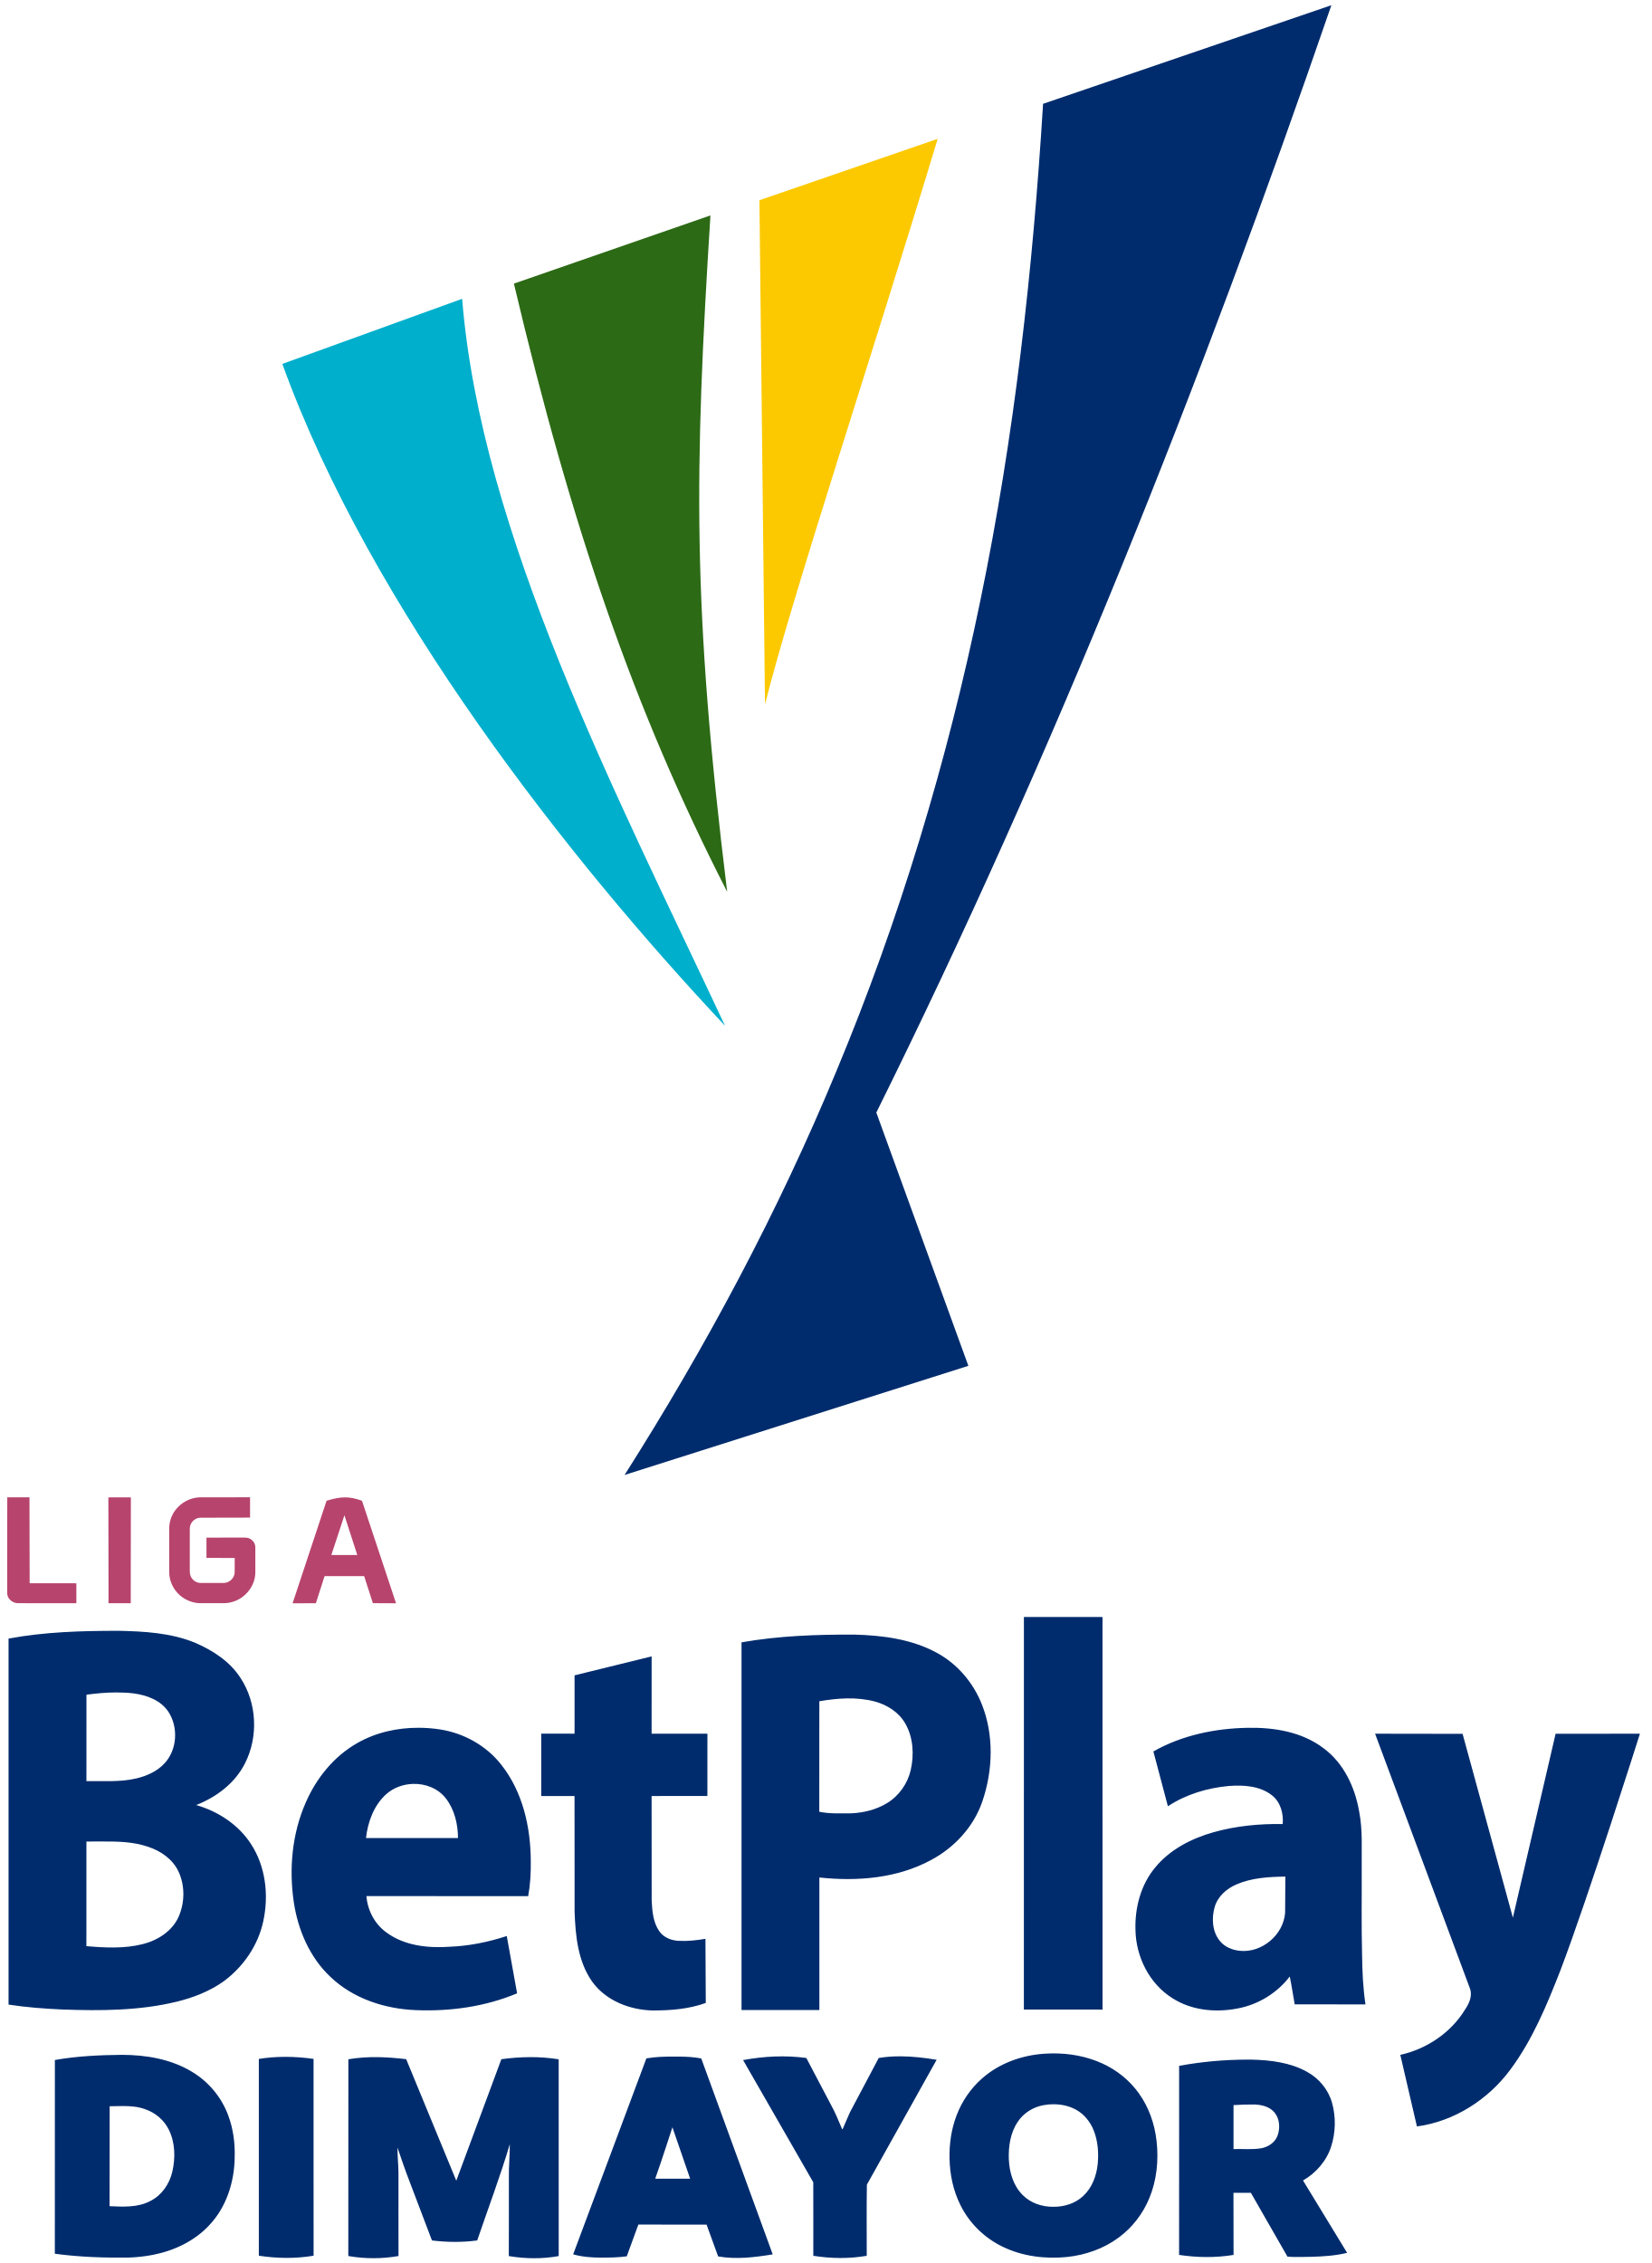
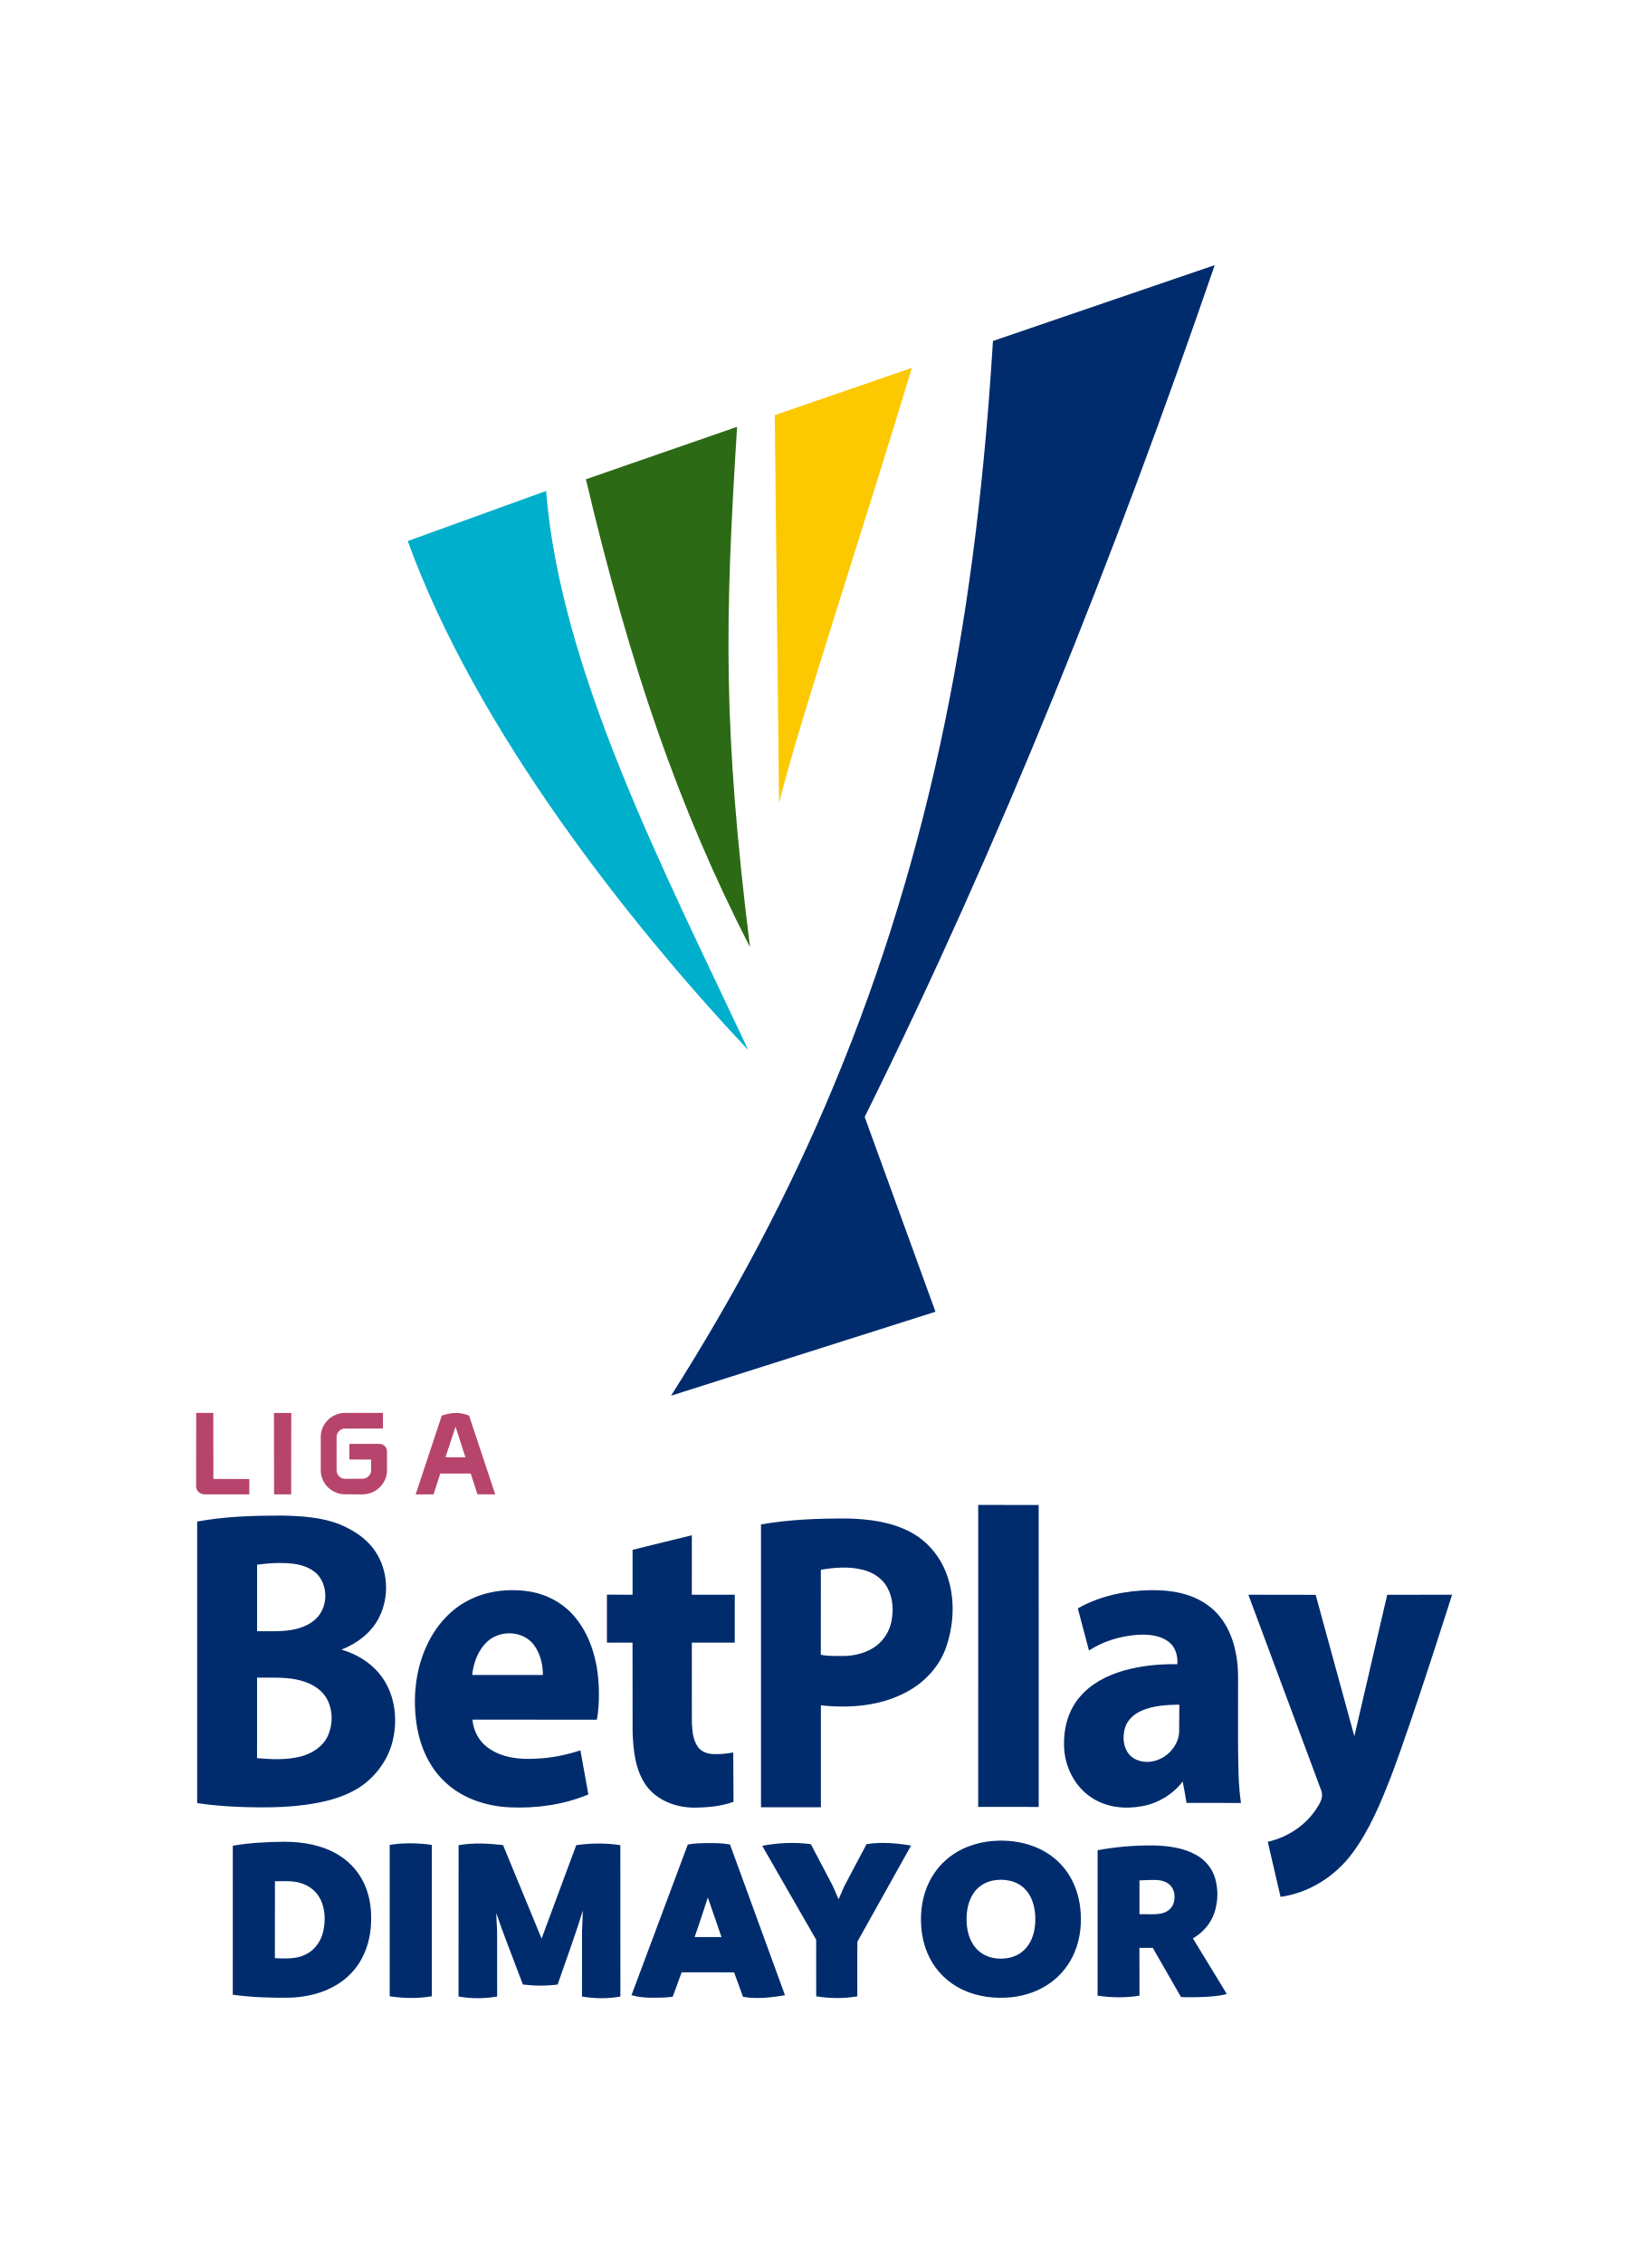
- <svg xmlns="http://www.w3.org/2000/svg" width="100" height="137" viewBox="0 0 75 102.75" version="1.1" id="svg18">
+ <svg xmlns="http://www.w3.org/2000/svg" width="100" height="137" viewBox="-11.25 -15.412 97.5 133.575" version="1.1" id="svg18">
  <defs id="defs22">
    <pattern y="0" x="0" height="6" width="6" patternUnits="userSpaceOnUse" id="EMFhbasepattern" />
  </defs>
  <g id="#e3e3e3ff" transform="translate(0,-315.25)" />
  <g id="#002d6cff" transform="matrix(0.07035593,0,0,0.07073743,-2.865069,71.50116)" style="fill:#002c6d;fill-opacity:1">
    <path style="opacity:1;fill:#002c6d;fill-opacity:1;stroke-width:0.094" d="M 80.6 0.316 L 63.146 6.285 C 62.527 16.382 61.401 26.44 59.355 36.33 C 57.347 46.089 54.457 55.68 50.629 64.857 C 47.101 73.378 42.746 81.523 37.811 89.293 L 58.623 82.686 L 53.051 67.354 C 63.786 45.696 72.736 23.175 80.6 0.316 z M 61.986 97.891 L 61.984 121.656 L 66.746 121.658 L 66.744 97.893 L 61.986 97.891 z M 7.162 98.727 C 4.943 98.73 2.705 98.789 0.518 99.199 L 0.518 121.357 C 1.598 121.522 2.691 121.605 3.783 121.654 C 6.091 121.737 8.437 121.729 10.695 121.182 C 11.697 120.935 12.68 120.558 13.527 119.957 C 14.726 119.078 15.628 117.772 15.939 116.307 C 16.282 114.728 16.082 112.983 15.184 111.619 C 14.424 110.453 13.196 109.657 11.877 109.275 C 13.1 108.799 14.225 107.951 14.828 106.758 C 15.652 105.15 15.557 103.089 14.559 101.58 C 13.917 100.577 12.877 99.912 11.807 99.449 C 10.339 98.847 8.729 98.761 7.162 98.727 z M 51.713 98.957 C 49.432 98.95 47.141 99.028 44.891 99.426 L 44.891 121.686 L 49.604 121.686 L 49.604 113.662 C 51.888 113.908 54.31 113.717 56.363 112.605 C 57.784 111.849 58.954 110.584 59.475 109.043 C 60.112 107.167 60.178 105.046 59.443 103.188 C 58.926 101.874 57.961 100.734 56.719 100.062 C 55.194 99.227 53.425 99.003 51.713 98.957 z M 39.449 100.277 L 34.783 101.424 C 34.779 102.601 34.783 103.778 34.783 104.955 L 32.766 104.953 L 32.766 108.729 L 34.781 108.73 L 34.785 115.717 C 34.835 117.179 34.982 118.74 35.85 119.967 C 36.684 121.128 38.138 121.684 39.527 121.713 C 40.606 121.711 41.704 121.628 42.727 121.256 L 42.707 117.373 C 42.179 117.464 41.644 117.524 41.107 117.498 C 40.653 117.481 40.179 117.301 39.912 116.914 C 39.534 116.376 39.486 115.691 39.451 115.055 L 39.447 108.729 L 42.824 108.727 L 42.826 104.955 L 39.447 104.955 C 39.447 104.955 39.448 101.835 39.449 100.277 z M 7.023 102.459 C 7.383 102.458 7.741 102.475 8.098 102.518 C 8.887 102.624 9.724 102.929 10.188 103.619 C 10.809 104.558 10.732 105.935 9.951 106.762 C 9.507 107.238 8.888 107.513 8.264 107.662 C 7.27 107.9 6.243 107.812 5.232 107.828 L 5.234 102.596 C 5.826 102.516 6.425 102.461 7.023 102.459 z M 51.285 102.82 C 51.85 102.811 52.415 102.864 52.963 103.008 C 53.711 103.21 54.423 103.66 54.811 104.352 C 55.291 105.192 55.344 106.225 55.135 107.156 C 54.944 107.985 54.417 108.731 53.688 109.166 C 53.039 109.559 52.281 109.745 51.529 109.777 C 50.884 109.775 50.234 109.814 49.598 109.682 L 49.602 102.992 C 50.155 102.898 50.72 102.829 51.285 102.82 z M 25.35 104.598 C 24.047 104.592 22.739 104.883 21.607 105.537 C 20.211 106.334 19.153 107.647 18.514 109.113 C 17.681 111 17.486 113.13 17.787 115.16 C 18.039 116.844 18.753 118.502 20.004 119.678 C 21.379 120.994 23.289 121.614 25.16 121.691 C 27.246 121.779 29.37 121.485 31.305 120.674 L 30.678 117.205 C 29.564 117.572 28.408 117.805 27.236 117.854 C 25.923 117.946 24.502 117.801 23.408 117 C 22.693 116.495 22.252 115.658 22.182 114.787 L 31.975 114.793 C 32.104 114.1 32.141 113.392 32.133 112.688 C 32.129 110.625 31.646 108.47 30.342 106.83 C 29.439 105.676 28.081 104.924 26.645 104.699 C 26.218 104.633 25.784 104.599 25.35 104.598 z M 75.545 104.6 C 73.567 104.633 71.558 105.047 69.824 106.031 L 70.703 109.35 C 71.802 108.625 73.1 108.237 74.402 108.121 C 75.287 108.056 76.27 108.113 76.998 108.682 C 77.521 109.088 77.708 109.786 77.654 110.426 C 76.247 110.402 74.828 110.538 73.471 110.92 C 72.127 111.299 70.815 111.971 69.92 113.072 C 69.058 114.114 68.697 115.499 68.74 116.836 C 68.767 118.461 69.58 120.093 70.969 120.963 C 72.123 121.708 73.57 121.849 74.896 121.596 C 76.149 121.37 77.303 120.671 78.08 119.656 C 78.197 120.214 78.278 120.78 78.379 121.34 L 82.664 121.346 C 82.517 120.353 82.469 119.348 82.459 118.346 C 82.412 116.588 82.446 114.827 82.436 113.068 C 82.422 111.933 82.504 110.786 82.281 109.664 C 82.028 108.191 81.34 106.721 80.111 105.826 C 78.814 104.843 77.133 104.571 75.545 104.6 z M 83.246 104.957 L 88.986 120.373 C 89.156 120.828 88.94 121.291 88.688 121.664 C 87.832 123.066 86.36 124.048 84.773 124.4 L 85.779 128.734 C 88.034 128.429 90.09 127.112 91.439 125.287 C 92.786 123.472 93.655 121.358 94.473 119.264 C 96.168 114.81 99.279 104.957 99.279 104.957 L 94.174 104.961 L 91.588 116.094 L 88.543 104.965 L 83.246 104.957 z M 24.99 107.996 C 25.747 107.97 26.513 108.258 26.988 108.869 C 27.516 109.547 27.722 110.427 27.727 111.275 L 22.156 111.275 C 22.268 110.294 22.633 109.293 23.379 108.621 C 23.816 108.227 24.401 108.017 24.99 107.996 z M 6.18 111.482 C 7.13 111.478 8.085 111.494 8.99 111.811 C 9.743 112.06 10.451 112.555 10.801 113.289 C 11.2 114.133 11.192 115.156 10.826 116.012 C 10.442 116.899 9.559 117.463 8.652 117.693 C 7.536 117.976 6.366 117.916 5.23 117.818 L 5.232 111.484 C 5.546 111.488 5.863 111.484 6.18 111.482 z M 77.814 113.607 L 77.799 115.799 C 77.699 117.132 76.402 118.229 75.076 118.102 C 74.615 118.058 74.147 117.875 73.85 117.504 C 73.387 116.945 73.34 116.138 73.531 115.461 C 73.712 114.814 74.255 114.335 74.855 114.08 C 75.786 113.677 76.815 113.623 77.814 113.607 z M 63.672 124.311 C 63.523 124.313 63.375 124.32 63.227 124.33 C 61.841 124.423 60.461 124.92 59.426 125.852 C 58.755 126.445 58.241 127.206 57.92 128.037 C 57.592 128.881 57.462 129.794 57.484 130.695 C 57.506 131.661 57.709 132.63 58.145 133.498 C 58.683 134.591 59.602 135.489 60.707 136.018 C 61.909 136.6 63.284 136.769 64.607 136.635 C 65.718 136.515 66.81 136.135 67.709 135.471 C 68.538 134.865 69.187 134.025 69.576 133.082 C 70.031 131.988 70.15 130.775 70.016 129.604 C 69.9 128.578 69.55 127.568 68.943 126.725 C 68.38 125.937 67.598 125.309 66.711 124.91 C 65.762 124.481 64.713 124.296 63.672 124.311 z M 7.406 124.398 C 6.041 124.411 4.669 124.472 3.322 124.711 L 3.32 136.439 C 4.811 136.641 6.319 136.692 7.822 136.67 C 8.312 136.653 8.8 136.597 9.281 136.502 C 10.557 136.25 11.795 135.662 12.682 134.697 C 13.707 133.609 14.186 132.099 14.207 130.625 C 14.235 129.762 14.124 128.888 13.82 128.076 C 13.423 126.989 12.648 126.047 11.656 125.445 C 10.39 124.664 8.875 124.404 7.406 124.398 z M 54.512 124.488 C 54.072 124.486 53.633 124.516 53.197 124.588 C 52.621 125.688 52.031 126.78 51.453 127.879 C 51.299 128.216 51.161 128.559 51.012 128.898 C 51.006 128.899 50.991 128.9 50.984 128.9 C 50.762 128.394 50.563 127.873 50.289 127.393 C 49.798 126.457 49.302 125.525 48.814 124.588 C 47.542 124.417 46.248 124.481 44.986 124.715 L 49.234 132.113 C 49.241 133.597 49.236 135.081 49.236 136.564 C 50.305 136.733 51.403 136.75 52.471 136.564 C 52.475 135.13 52.455 133.69 52.48 132.258 L 56.703 124.697 C 55.981 124.577 55.247 124.491 54.514 124.488 L 54.512 124.488 z M 40.816 124.504 C 40.253 124.503 39.688 124.515 39.131 124.613 L 34.699 136.475 C 35.245 136.632 35.816 136.673 36.381 136.674 C 36.903 136.674 37.426 136.667 37.943 136.596 C 38.172 135.953 38.645 134.674 38.645 134.674 L 42.775 134.676 L 43.475 136.602 C 44.572 136.794 45.69 136.657 46.779 136.477 L 42.453 124.617 C 41.994 124.527 41.523 124.507 41.057 124.504 C 40.976 124.503 40.897 124.504 40.816 124.504 z M 17.295 124.52 C 16.739 124.519 16.194 124.56 15.67 124.645 L 15.67 136.559 C 16.765 136.727 17.89 136.743 18.984 136.559 L 18.982 124.643 C 18.417 124.563 17.851 124.52 17.295 124.52 z M 22.838 124.537 C 22.252 124.531 21.669 124.568 21.09 124.666 L 21.086 136.578 C 22.089 136.754 23.122 136.753 24.125 136.578 C 24.118 134.89 24.126 133.201 24.123 131.512 C 24.117 131.012 24.057 130.513 24.064 130.014 C 24.295 130.7 24.531 131.385 24.793 132.061 C 25.246 133.251 25.696 134.445 26.15 135.635 C 27.058 135.747 27.981 135.756 28.889 135.635 C 29.55 133.693 30.279 131.773 30.863 129.805 C 30.869 130.497 30.791 131.188 30.807 131.881 C 30.804 133.447 30.81 135.014 30.803 136.58 C 31.8 136.749 32.828 136.762 33.824 136.58 C 33.822 132.609 33.822 124.668 33.822 124.668 C 33.248 124.576 32.668 124.535 32.088 124.537 C 31.507 124.54 30.927 124.584 30.352 124.662 L 27.623 132.018 L 24.59 124.66 C 24.009 124.592 23.423 124.543 22.838 124.537 z M 75.51 124.688 C 74.126 124.69 72.743 124.813 71.383 125.064 L 71.381 136.51 C 72.47 136.674 73.59 136.691 74.678 136.51 L 74.672 132.752 L 75.727 132.752 L 77.943 136.617 C 78.434 136.655 78.927 136.628 79.418 136.625 C 80.135 136.601 80.855 136.557 81.553 136.385 L 78.883 132.004 C 79.676 131.549 80.309 130.817 80.588 129.947 C 80.86 129.09 80.882 128.15 80.635 127.285 C 80.41 126.497 79.847 125.82 79.125 125.426 C 78.114 124.862 76.929 124.718 75.787 124.688 L 75.51 124.688 z M 63.801 127.389 L 63.801 127.391 C 64.267 127.393 64.732 127.494 65.141 127.719 C 65.633 127.989 66 128.449 66.207 128.963 C 66.465 129.605 66.52 130.313 66.455 130.996 C 66.383 131.714 66.117 132.442 65.576 132.943 C 65.097 133.395 64.423 133.605 63.77 133.596 C 63.092 133.605 62.396 133.375 61.916 132.891 C 61.348 132.328 61.109 131.518 61.074 130.74 C 61.042 129.951 61.163 129.12 61.615 128.451 C 61.964 127.921 62.544 127.559 63.17 127.445 C 63.377 127.407 63.589 127.388 63.801 127.389 z M 75.947 127.404 C 76.377 127.419 76.84 127.531 77.135 127.863 C 77.471 128.243 77.51 128.813 77.346 129.275 C 77.198 129.695 76.79 129.975 76.359 130.053 C 75.803 130.146 75.237 130.084 74.676 130.102 L 74.676 127.441 C 75.099 127.414 75.523 127.402 75.947 127.404 z M 7.439 127.498 C 7.886 127.498 8.329 127.528 8.754 127.678 C 9.387 127.883 9.935 128.34 10.225 128.939 C 10.608 129.72 10.623 130.639 10.432 131.475 C 10.259 132.224 9.779 132.917 9.076 133.26 C 8.325 133.649 7.452 133.595 6.633 133.561 L 6.639 127.51 C 6.904 127.507 7.172 127.498 7.439 127.498 z M 40.707 128.783 L 41.781 131.898 L 39.666 131.898 C 40.035 130.868 40.707 128.783 40.707 128.783 z " transform="matrix(10.66008,0,0,10.60259,40.7225,-1010.797)" id="path3" />
  </g>
  <path id="path835" d="m 12.819,16.523 8.164,-2.956 C 21.841,24.208 27.908,35.891 32.919,46.574 25.895,39.1 16.845,27.656 12.819,16.523 Z" style="fill:#00afcc;fill-opacity:1;fill-rule:nonzero;stroke:none;stroke-width:0.176" />
  <path id="path837" d="M 23.333,12.877 32.257,9.781 C 31.525,21.393 31.427,27.572 33.017,40.493 28.766,32.189 25.951,23.94 23.333,12.877 Z" style="fill:#2c6a15;fill-opacity:1;fill-rule:nonzero;stroke:none;stroke-width:0.176" />
  <path id="path839" d="m 34.481,9.091 8.093,-2.787 c -3.012,9.979 -6.573,20.649 -7.84,25.674 z" style="fill:#fcc900;fill-opacity:1;fill-rule:nonzero;stroke:none;stroke-width:0.176" />
  <path style="opacity:1;fill:#b7446d;fill-opacity:1;stroke-width:0.021" d="m 11.354,67.983 -2.279,0.002 c -0.435,0.011 -0.852,0.235 -1.109,0.577 v 0 c -0.184,0.242 -0.284,0.543 -0.283,0.846 v 1.98 c 0.002,0.386 0.176,0.767 0.466,1.029 0.212,0.188 0.479,0.319 0.762,0.36 0.115,0.019 0.233,0.015 0.35,0.015 l 0.906,1.62e-4 c 0.141,4.33e-4 0.281,-0.026 0.415,-0.067 0.573,-0.174 1.004,-0.728 1.011,-1.318 v -1.149 c 0.006,-0.211 -0.169,-0.405 -0.378,-0.438 -0.109,-0.014 -0.219,-0.007 -0.329,-0.008 l -1.512,0.003 v 0.921 l 1.283,0.002 c -0.002,0.217 0.002,0.433 -0.002,0.649 -0.002,0.253 -0.23,0.482 -0.488,0.485 l -0.866,0.002 c -0.1,-0.002 -0.201,0.006 -0.3,-0.014 -0.173,-0.041 -0.318,-0.181 -0.362,-0.35 -0.026,-0.092 -0.021,-0.189 -0.022,-0.283 v -1.815 c -0.008,-0.255 0.213,-0.499 0.478,-0.501 l 2.258,-0.005 z m -11.024,0.002 -0.004,4.189 c 0.002,0.109 -0.012,0.224 0.036,0.327 0.071,0.166 0.259,0.292 0.461,0.291 l 2.644,0.002 v -0.906 l -2.121,-0.002 -0.008,-3.901 c 0,0 -0.672,0.002 -1.008,0 z m 15.325,0.002 c -0.248,0.002 -0.504,0.054 -0.828,0.154 l -1.542,4.655 c 0.352,-0.003 1.056,-0.002 1.056,-0.002 l 0.396,-1.23 h 1.797 l 0.397,1.227 1.051,0.005 -1.546,-4.655 c -0.293,-0.106 -0.533,-0.155 -0.781,-0.154 z m -10.096,1.72e-4 c -0.213,-4.34e-4 -0.468,-4.34e-4 -0.638,0.002 l 0.006,4.804 h 1.009 l 0.006,-4.804 c 0,0 -0.17,-0.002 -0.383,-0.002 z m 10.079,0.812 0.584,1.804 h -1.177 z" id="path5-2" />
</svg>
